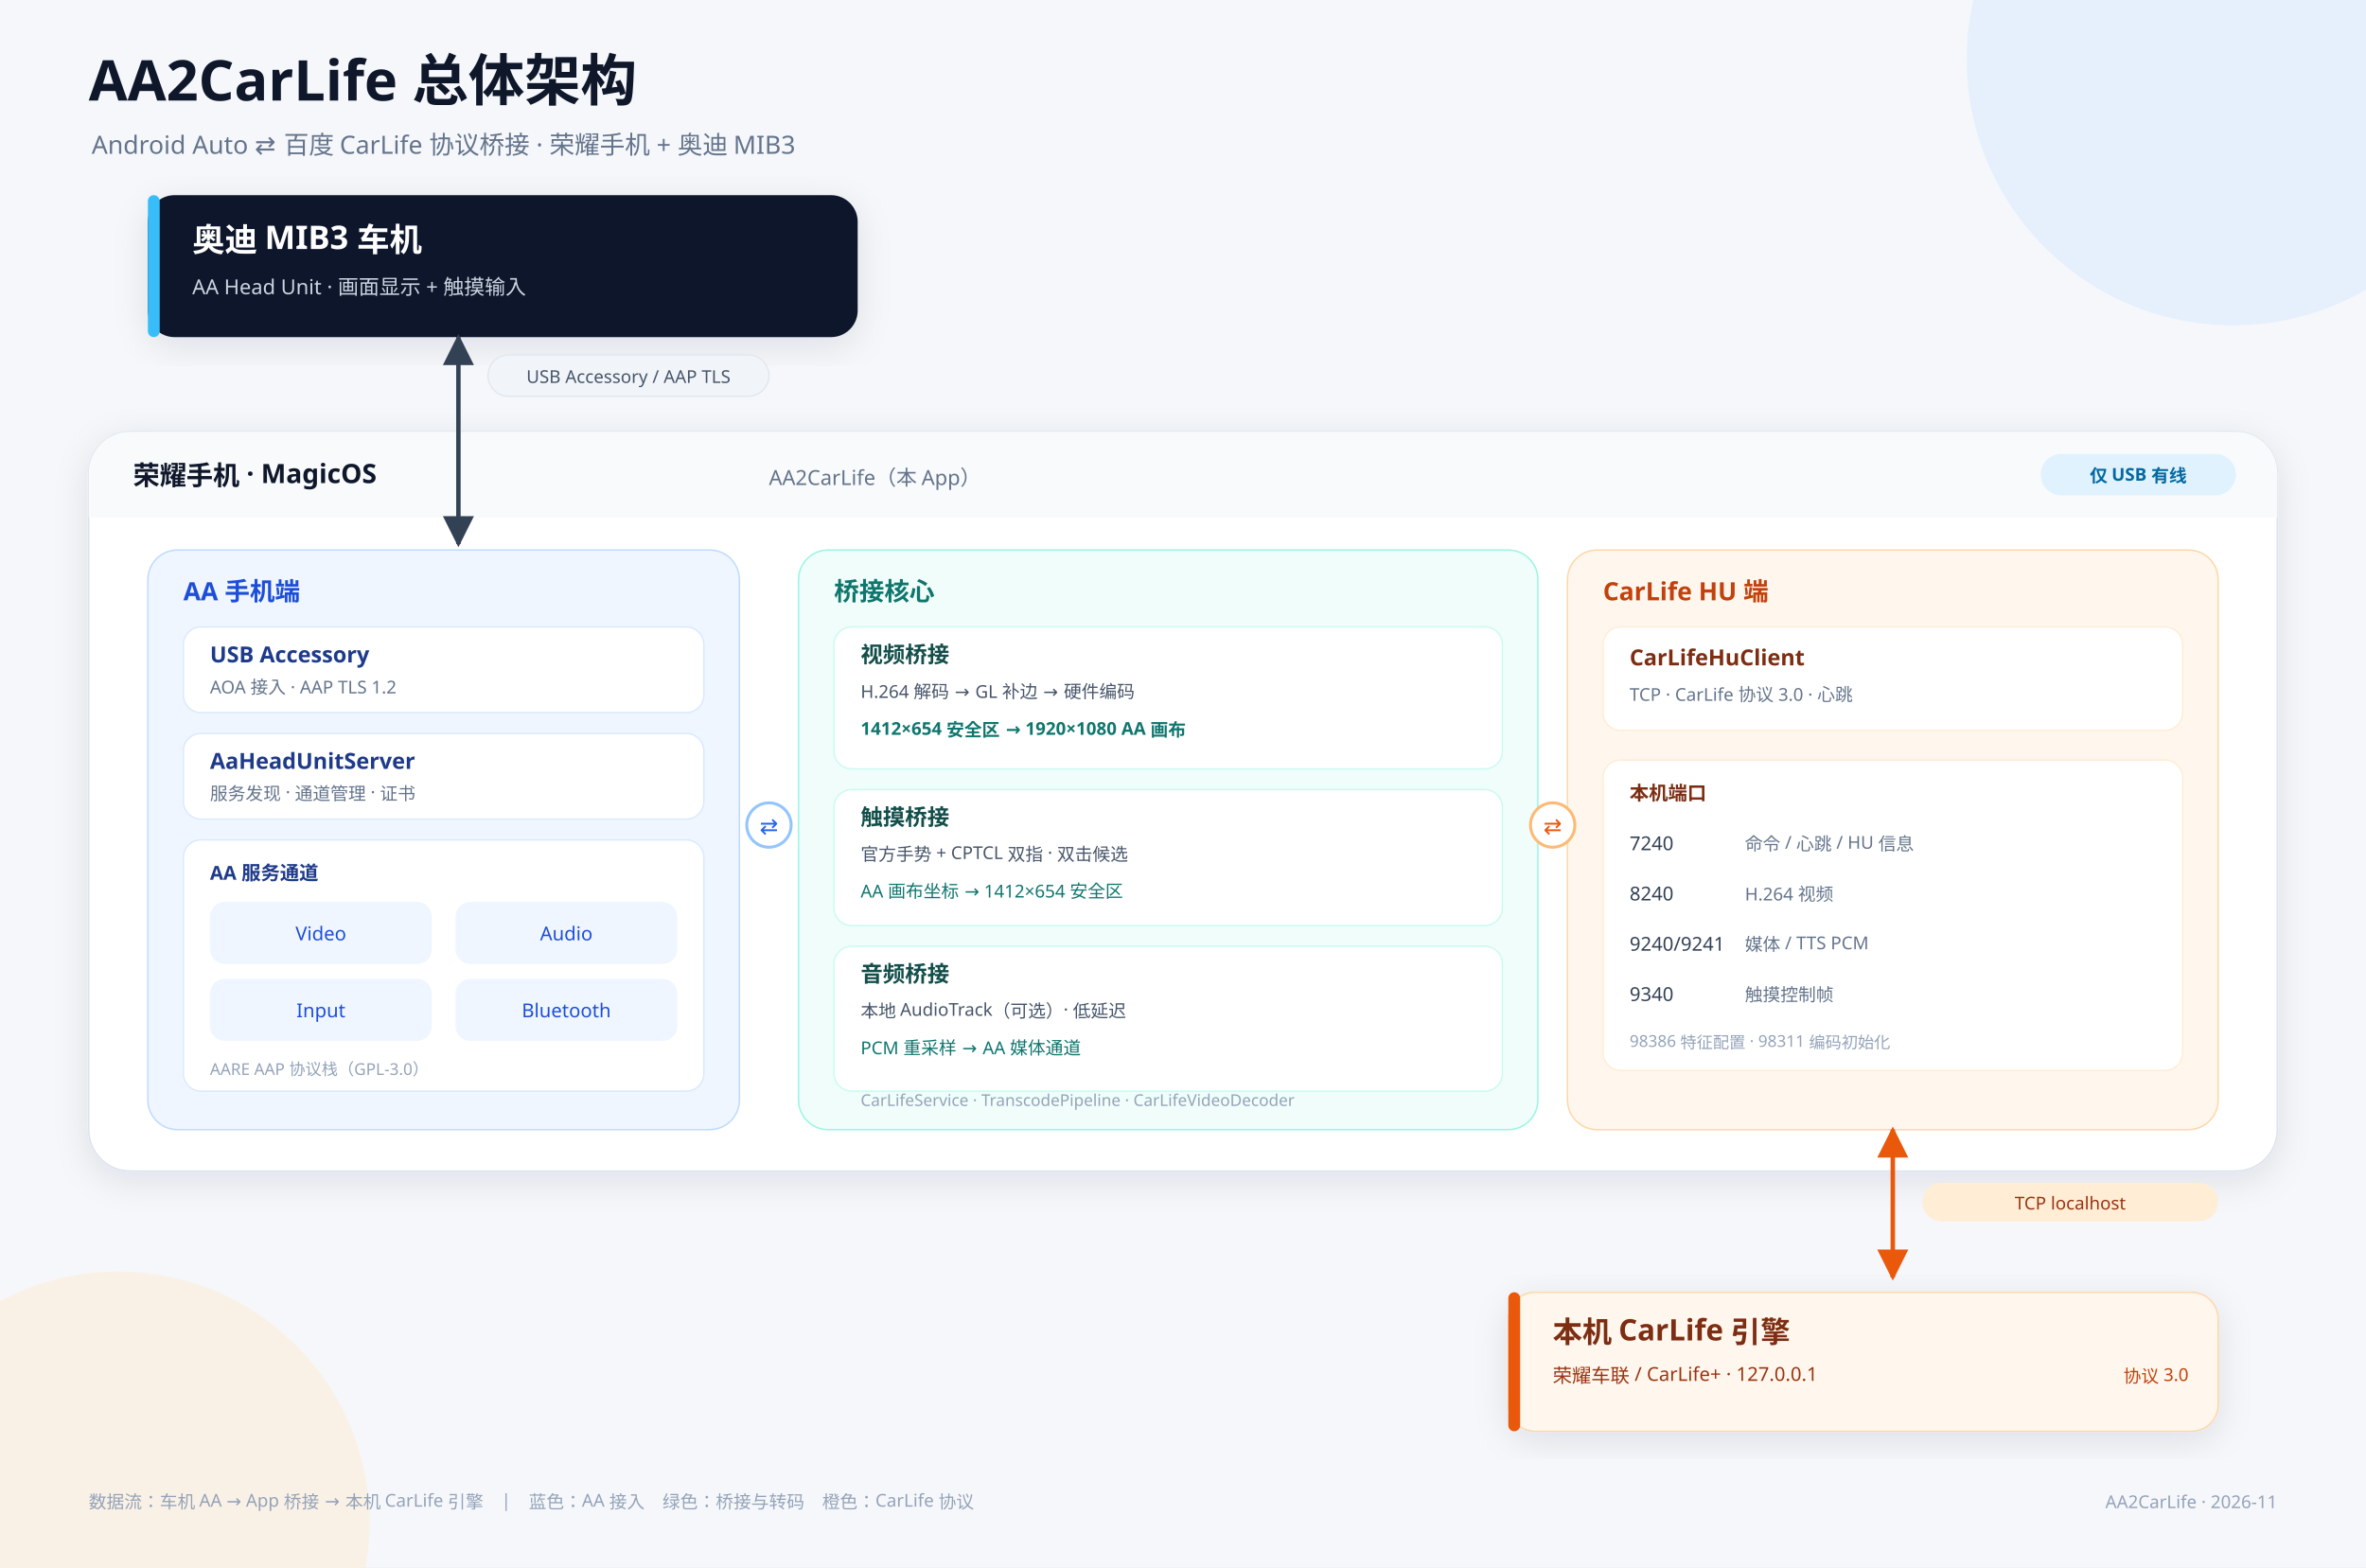
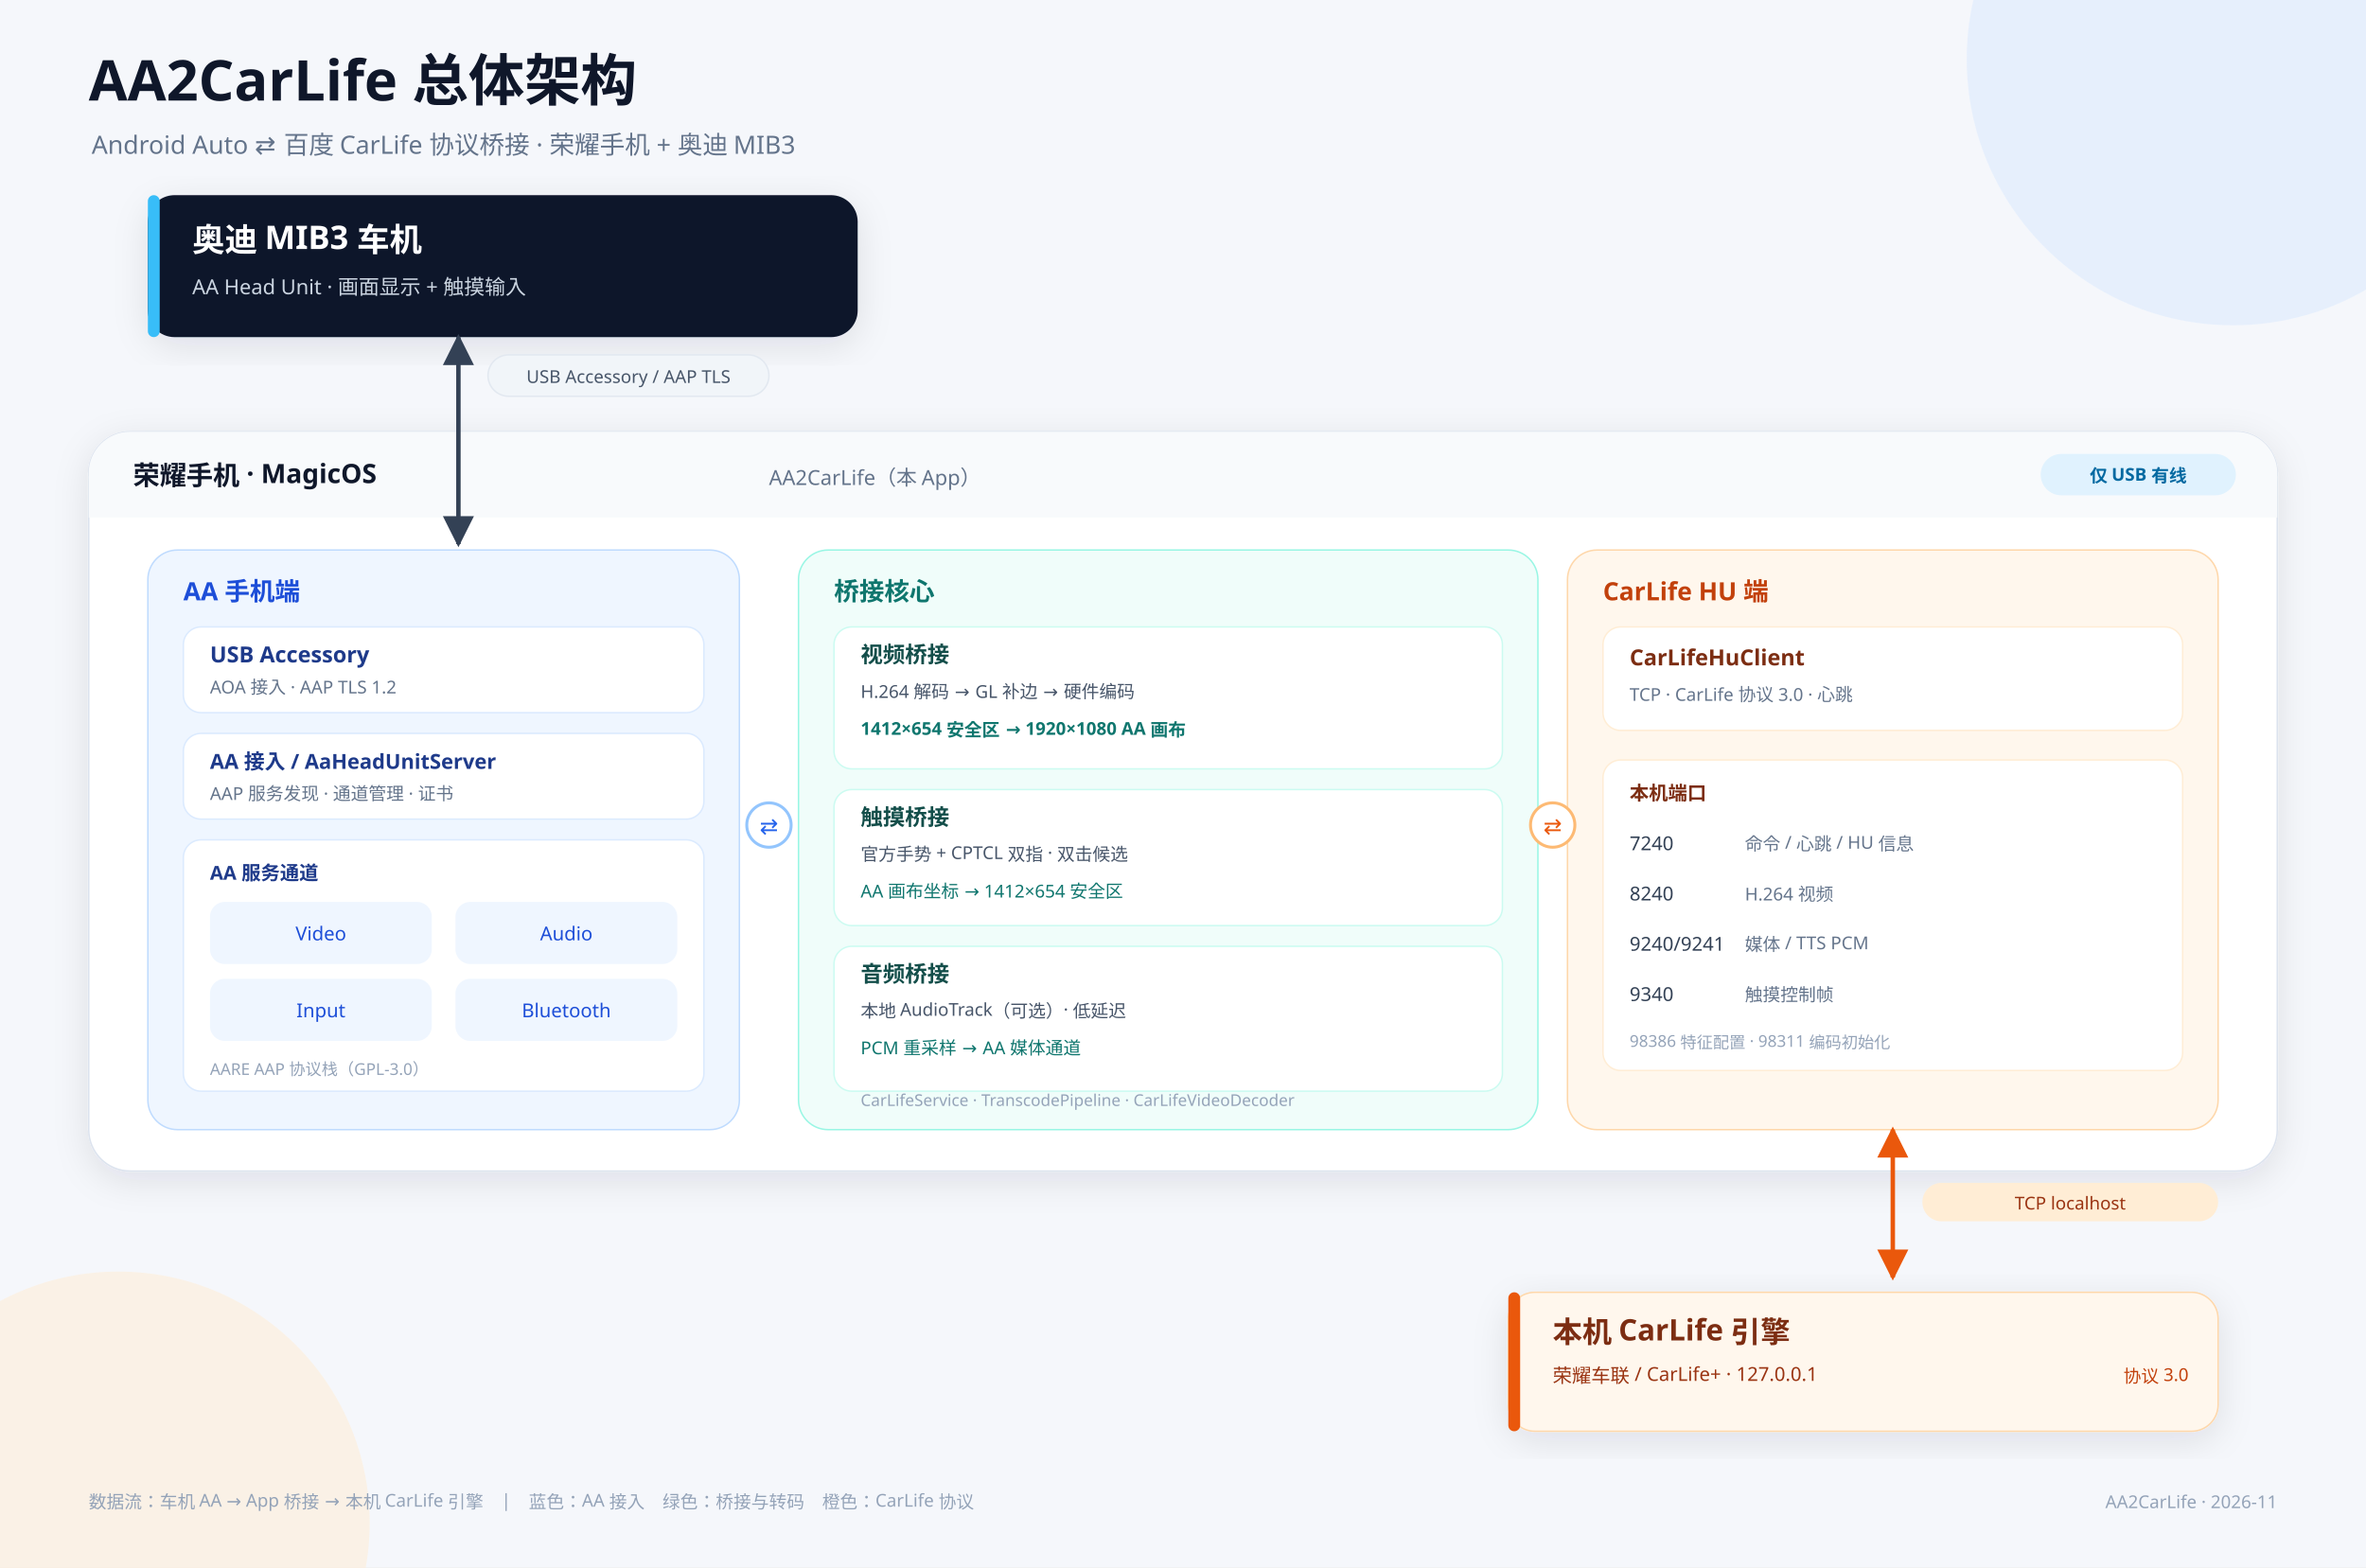
<svg xmlns="http://www.w3.org/2000/svg" width="1600" height="1060" viewBox="0 0 1600 1060">
  <defs>
    <filter id="shadow" x="-20%" y="-20%" width="140%" height="140%">
      <feDropShadow dx="0" dy="6" stdDeviation="12" flood-color="#0F172A" flood-opacity="0.10" />
    </filter>
    <marker id="arrowBlue" viewBox="0 0 10 10" refX="9" refY="5" markerWidth="7" markerHeight="7" orient="auto-start-reverse">
      <path d="M 0 0 L 10 5 L 0 10 z" fill="#2563EB" />
    </marker>
    <marker id="arrowGreen" viewBox="0 0 10 10" refX="9" refY="5" markerWidth="7" markerHeight="7" orient="auto-start-reverse">
      <path d="M 0 0 L 10 5 L 0 10 z" fill="#0F766E" />
    </marker>
    <marker id="arrowOrange" viewBox="0 0 10 10" refX="9" refY="5" markerWidth="7" markerHeight="7" orient="auto-start-reverse">
      <path d="M 0 0 L 10 5 L 0 10 z" fill="#EA580C" />
    </marker>
    <marker id="arrowDark" viewBox="0 0 10 10" refX="9" refY="5" markerWidth="7" markerHeight="7" orient="auto-start-reverse">
      <path d="M 0 0 L 10 5 L 0 10 z" fill="#334155" />
    </marker>
  </defs>
  <rect width="1600" height="1060" fill="#F5F7FB" />
  <circle cx="1510" cy="40" r="180" fill="#DBEAFE" opacity="0.55" />
  <circle cx="80" cy="1030" r="170" fill="#FFEDD5" opacity="0.55" />
  <text x="60" y="68" font-family="Microsoft YaHei, Noto Sans SC, PingFang SC, sans-serif" font-size="38" font-weight="700" fill="#0F172A">AA2CarLife 总体架构</text>
  <text x="62" y="104" font-family="Microsoft YaHei, Noto Sans SC, PingFang SC, sans-serif" font-size="17" fill="#64748B">Android Auto ⇄ 百度 CarLife 协议桥接 · 荣耀手机 + 奥迪 MIB3</text>
  <rect x="100" y="132" width="480" height="96" rx="18" fill="#0F172A" filter="url(#shadow)" />
  <rect x="100" y="132" width="8" height="96" rx="4" fill="#38BDF8" />
  <text x="130" y="170" font-family="Microsoft YaHei, Noto Sans SC, PingFang SC, sans-serif" font-size="22" font-weight="700" fill="#FFFFFF">奥迪 MIB3 车机</text>
  <text x="130" y="199" font-family="Microsoft YaHei, Noto Sans SC, PingFang SC, sans-serif" font-size="14" fill="#CBD5E1">AA Head Unit · 画面显示 + 触摸输入</text>
  <rect x="330" y="240" width="190" height="28" rx="14" fill="#F1F5F9" stroke="#E2E8F0" />
  <text x="425" y="259" text-anchor="middle" font-family="Microsoft YaHei, Noto Sans SC, PingFang SC, sans-serif" font-size="12" fill="#475569">USB Accessory / AAP TLS</text>
  <rect x="60" y="292" width="1480" height="500" rx="28" fill="#FFFFFF" stroke="#DCE3EE" filter="url(#shadow)" />
  <rect x="60" y="292" width="1480" height="58" rx="28" fill="#F8FAFC" />
  <rect x="60" y="322" width="1480" height="28" fill="#F8FAFC" />
  <text x="90" y="328" font-family="Microsoft YaHei, Noto Sans SC, PingFang SC, sans-serif" font-size="18" font-weight="700" fill="#0F172A">荣耀手机 · MagicOS</text>
  <text x="520" y="328" font-family="Microsoft YaHei, Noto Sans SC, PingFang SC, sans-serif" font-size="14" fill="#64748B">AA2CarLife（本 App）</text>
  <rect x="1380" y="307" width="132" height="28" rx="14" fill="#E0F2FE" />
  <text x="1446" y="326" text-anchor="middle" font-family="Microsoft YaHei, Noto Sans SC, PingFang SC, sans-serif" font-size="12" font-weight="600" fill="#0369A1">仅 USB 有线</text>
  <rect x="100" y="372" width="400" height="392" rx="20" fill="#EFF6FF" stroke="#BFDBFE" />
  <text x="124" y="406" font-family="Microsoft YaHei, Noto Sans SC, PingFang SC, sans-serif" font-size="17" font-weight="700" fill="#1D4ED8">AA 手机端</text>
  <rect x="124" y="424" width="352" height="58" rx="12" fill="#FFFFFF" stroke="#DBEAFE" />
  <text x="142" y="448" font-family="Microsoft YaHei, Noto Sans SC, PingFang SC, sans-serif" font-size="15" font-weight="600" fill="#1E3A8A">USB Accessory</text>
  <text x="142" y="469" font-family="Microsoft YaHei, Noto Sans SC, PingFang SC, sans-serif" font-size="12" fill="#64748B">AOA 接入 · AAP TLS 1.2</text>
  <rect x="124" y="496" width="352" height="58" rx="12" fill="#FFFFFF" stroke="#DBEAFE" />
-   <text x="142" y="520" font-family="Microsoft YaHei, Noto Sans SC, PingFang SC, sans-serif" font-size="15" font-weight="600" fill="#1E3A8A">AaHeadUnitServer</text>
-   <text x="142" y="541" font-family="Microsoft YaHei, Noto Sans SC, PingFang SC, sans-serif" font-size="12" fill="#64748B">服务发现 · 通道管理 · 证书</text>
+   <text x="142" y="520" font-family="Microsoft YaHei, Noto Sans SC, PingFang SC, sans-serif" font-size="14" font-weight="600" fill="#1E3A8A">AA 接入 / AaHeadUnitServer</text>
+   <text x="142" y="541" font-family="Microsoft YaHei, Noto Sans SC, PingFang SC, sans-serif" font-size="12" fill="#64748B">AAP 服务发现 · 通道管理 · 证书</text>
  <rect x="124" y="568" width="352" height="170" rx="12" fill="#FFFFFF" stroke="#DBEAFE" />
  <text x="142" y="595" font-family="Microsoft YaHei, Noto Sans SC, PingFang SC, sans-serif" font-size="13" font-weight="600" fill="#1E3A8A">AA 服务通道</text>
  <rect x="142" y="610" width="150" height="42" rx="10" fill="#EFF6FF" />
  <text x="217" y="636" text-anchor="middle" font-family="Microsoft YaHei, Noto Sans SC, PingFang SC, sans-serif" font-size="13" fill="#1D4ED8">Video</text>
  <rect x="308" y="610" width="150" height="42" rx="10" fill="#EFF6FF" />
  <text x="383" y="636" text-anchor="middle" font-family="Microsoft YaHei, Noto Sans SC, PingFang SC, sans-serif" font-size="13" fill="#1D4ED8">Audio</text>
  <rect x="142" y="662" width="150" height="42" rx="10" fill="#EFF6FF" />
  <text x="217" y="688" text-anchor="middle" font-family="Microsoft YaHei, Noto Sans SC, PingFang SC, sans-serif" font-size="13" fill="#1D4ED8">Input</text>
  <rect x="308" y="662" width="150" height="42" rx="10" fill="#EFF6FF" />
  <text x="383" y="688" text-anchor="middle" font-family="Microsoft YaHei, Noto Sans SC, PingFang SC, sans-serif" font-size="13" fill="#1D4ED8">Bluetooth</text>
  <text x="142" y="727" font-family="Microsoft YaHei, Noto Sans SC, PingFang SC, sans-serif" font-size="11" fill="#94A3B8">AARE AAP 协议栈（GPL-3.0）</text>
  <rect x="540" y="372" width="500" height="392" rx="20" fill="#F0FDFA" stroke="#99F6E4" />
  <text x="564" y="406" font-family="Microsoft YaHei, Noto Sans SC, PingFang SC, sans-serif" font-size="17" font-weight="700" fill="#0F766E">桥接核心</text>
  <rect x="564" y="424" width="452" height="96" rx="12" fill="#FFFFFF" stroke="#CCFBF1" />
  <text x="582" y="448" font-family="Microsoft YaHei, Noto Sans SC, PingFang SC, sans-serif" font-size="15" font-weight="600" fill="#134E4A">视频桥接</text>
  <text x="582" y="472" font-family="Microsoft YaHei, Noto Sans SC, PingFang SC, sans-serif" font-size="12" fill="#475569">H.264 解码 → GL 补边 → 硬件编码</text>
  <text x="582" y="497" font-family="Microsoft YaHei, Noto Sans SC, PingFang SC, sans-serif" font-size="12" font-weight="600" fill="#0F766E">1412×654 安全区 → 1920×1080 AA 画布</text>
  <rect x="564" y="534" width="452" height="92" rx="12" fill="#FFFFFF" stroke="#CCFBF1" />
  <text x="582" y="558" font-family="Microsoft YaHei, Noto Sans SC, PingFang SC, sans-serif" font-size="15" font-weight="600" fill="#134E4A">触摸桥接</text>
  <text x="582" y="582" font-family="Microsoft YaHei, Noto Sans SC, PingFang SC, sans-serif" font-size="12" fill="#475569">官方手势 + CPTCL 双指 · 双击候选</text>
  <text x="582" y="607" font-family="Microsoft YaHei, Noto Sans SC, PingFang SC, sans-serif" font-size="12" fill="#0F766E">AA 画布坐标 → 1412×654 安全区</text>
  <rect x="564" y="640" width="452" height="98" rx="12" fill="#FFFFFF" stroke="#CCFBF1" />
  <text x="582" y="664" font-family="Microsoft YaHei, Noto Sans SC, PingFang SC, sans-serif" font-size="15" font-weight="600" fill="#134E4A">音频桥接</text>
  <text x="582" y="688" font-family="Microsoft YaHei, Noto Sans SC, PingFang SC, sans-serif" font-size="12" fill="#475569">本地 AudioTrack（可选）· 低延迟</text>
  <text x="582" y="713" font-family="Microsoft YaHei, Noto Sans SC, PingFang SC, sans-serif" font-size="12" fill="#0F766E">PCM 重采样 → AA 媒体通道</text>
  <text x="582" y="748" font-family="Microsoft YaHei, Noto Sans SC, PingFang SC, sans-serif" font-size="11" fill="#94A3B8">CarLifeService · TranscodePipeline · CarLifeVideoDecoder</text>
  <rect x="1060" y="372" width="440" height="392" rx="20" fill="#FFF7ED" stroke="#FED7AA" />
  <text x="1084" y="406" font-family="Microsoft YaHei, Noto Sans SC, PingFang SC, sans-serif" font-size="17" font-weight="700" fill="#C2410C">CarLife HU 端</text>
  <rect x="1084" y="424" width="392" height="70" rx="12" fill="#FFFFFF" stroke="#FFEDD5" />
  <text x="1102" y="450" font-family="Microsoft YaHei, Noto Sans SC, PingFang SC, sans-serif" font-size="15" font-weight="600" fill="#7C2D12">CarLifeHuClient</text>
  <text x="1102" y="474" font-family="Microsoft YaHei, Noto Sans SC, PingFang SC, sans-serif" font-size="12" fill="#64748B">TCP · CarLife 协议 3.0 · 心跳</text>
  <rect x="1084" y="514" width="392" height="210" rx="12" fill="#FFFFFF" stroke="#FFEDD5" />
  <text x="1102" y="541" font-family="Microsoft YaHei, Noto Sans SC, PingFang SC, sans-serif" font-size="13" font-weight="600" fill="#7C2D12">本机端口</text>
  <text x="1102" y="575" font-family="Microsoft YaHei, Noto Sans SC, PingFang SC, sans-serif" font-size="13" fill="#334155">7240</text>
  <text x="1180" y="575" font-family="Microsoft YaHei, Noto Sans SC, PingFang SC, sans-serif" font-size="12" fill="#64748B">命令 / 心跳 / HU 信息</text>
  <text x="1102" y="609" font-family="Microsoft YaHei, Noto Sans SC, PingFang SC, sans-serif" font-size="13" fill="#334155">8240</text>
  <text x="1180" y="609" font-family="Microsoft YaHei, Noto Sans SC, PingFang SC, sans-serif" font-size="12" fill="#64748B">H.264 视频</text>
  <text x="1102" y="643" font-family="Microsoft YaHei, Noto Sans SC, PingFang SC, sans-serif" font-size="13" fill="#334155">9240/9241</text>
  <text x="1180" y="643" font-family="Microsoft YaHei, Noto Sans SC, PingFang SC, sans-serif" font-size="12" fill="#64748B">媒体 / TTS PCM</text>
  <text x="1102" y="677" font-family="Microsoft YaHei, Noto Sans SC, PingFang SC, sans-serif" font-size="13" fill="#334155">9340</text>
  <text x="1180" y="677" font-family="Microsoft YaHei, Noto Sans SC, PingFang SC, sans-serif" font-size="12" fill="#64748B">触摸控制帧</text>
  <text x="1102" y="708" font-family="Microsoft YaHei, Noto Sans SC, PingFang SC, sans-serif" font-size="11" fill="#94A3B8">98386 特征配置 · 98311 编码初始化</text>
  <path d="M 310 228 L 310 368" stroke="#334155" stroke-width="3" marker-start="url(#arrowDark)" marker-end="url(#arrowDark)" />
  <circle cx="520" cy="558" r="15" fill="#FFFFFF" stroke="#93C5FD" stroke-width="2" />
  <text x="520" y="564" text-anchor="middle" font-family="Microsoft YaHei, Noto Sans SC, PingFang SC, sans-serif" font-size="15" fill="#2563EB">⇄</text>
  <circle cx="1050" cy="558" r="15" fill="#FFFFFF" stroke="#FDBA74" stroke-width="2" />
  <text x="1050" y="564" text-anchor="middle" font-family="Microsoft YaHei, Noto Sans SC, PingFang SC, sans-serif" font-size="15" fill="#EA580C">⇄</text>
  <path d="M 1280 764 L 1280 864" stroke="#EA580C" stroke-width="3" marker-start="url(#arrowOrange)" marker-end="url(#arrowOrange)" />
  <rect x="1300" y="800" width="200" height="26" rx="13" fill="#FFEDD5" />
  <text x="1400" y="818" text-anchor="middle" font-family="Microsoft YaHei, Noto Sans SC, PingFang SC, sans-serif" font-size="12" fill="#9A3412">TCP localhost</text>
  <rect x="1020" y="874" width="480" height="94" rx="18" fill="#FFF7ED" stroke="#FED7AA" filter="url(#shadow)" />
  <rect x="1020" y="874" width="8" height="94" rx="4" fill="#EA580C" />
  <text x="1050" y="908" font-family="Microsoft YaHei, Noto Sans SC, PingFang SC, sans-serif" font-size="20" font-weight="700" fill="#7C2D12">本机 CarLife 引擎</text>
  <text x="1050" y="935" font-family="Microsoft YaHei, Noto Sans SC, PingFang SC, sans-serif" font-size="13" fill="#9A3412">荣耀车联 / CarLife+ · 127.0.0.1</text>
  <text x="1480" y="935" text-anchor="end" font-family="Microsoft YaHei, Noto Sans SC, PingFang SC, sans-serif" font-size="12" fill="#C2410C">协议 3.0</text>
  <text x="60" y="1020" font-family="Microsoft YaHei, Noto Sans SC, PingFang SC, sans-serif" font-size="12" fill="#94A3B8">数据流：车机 AA → App 桥接 → 本机 CarLife 引擎　|　蓝色：AA 接入　绿色：桥接与转码　橙色：CarLife 协议</text>
  <text x="1540" y="1020" text-anchor="end" font-family="Microsoft YaHei, Noto Sans SC, PingFang SC, sans-serif" font-size="12" fill="#94A3B8">AA2CarLife · 2026-11</text>
</svg>
